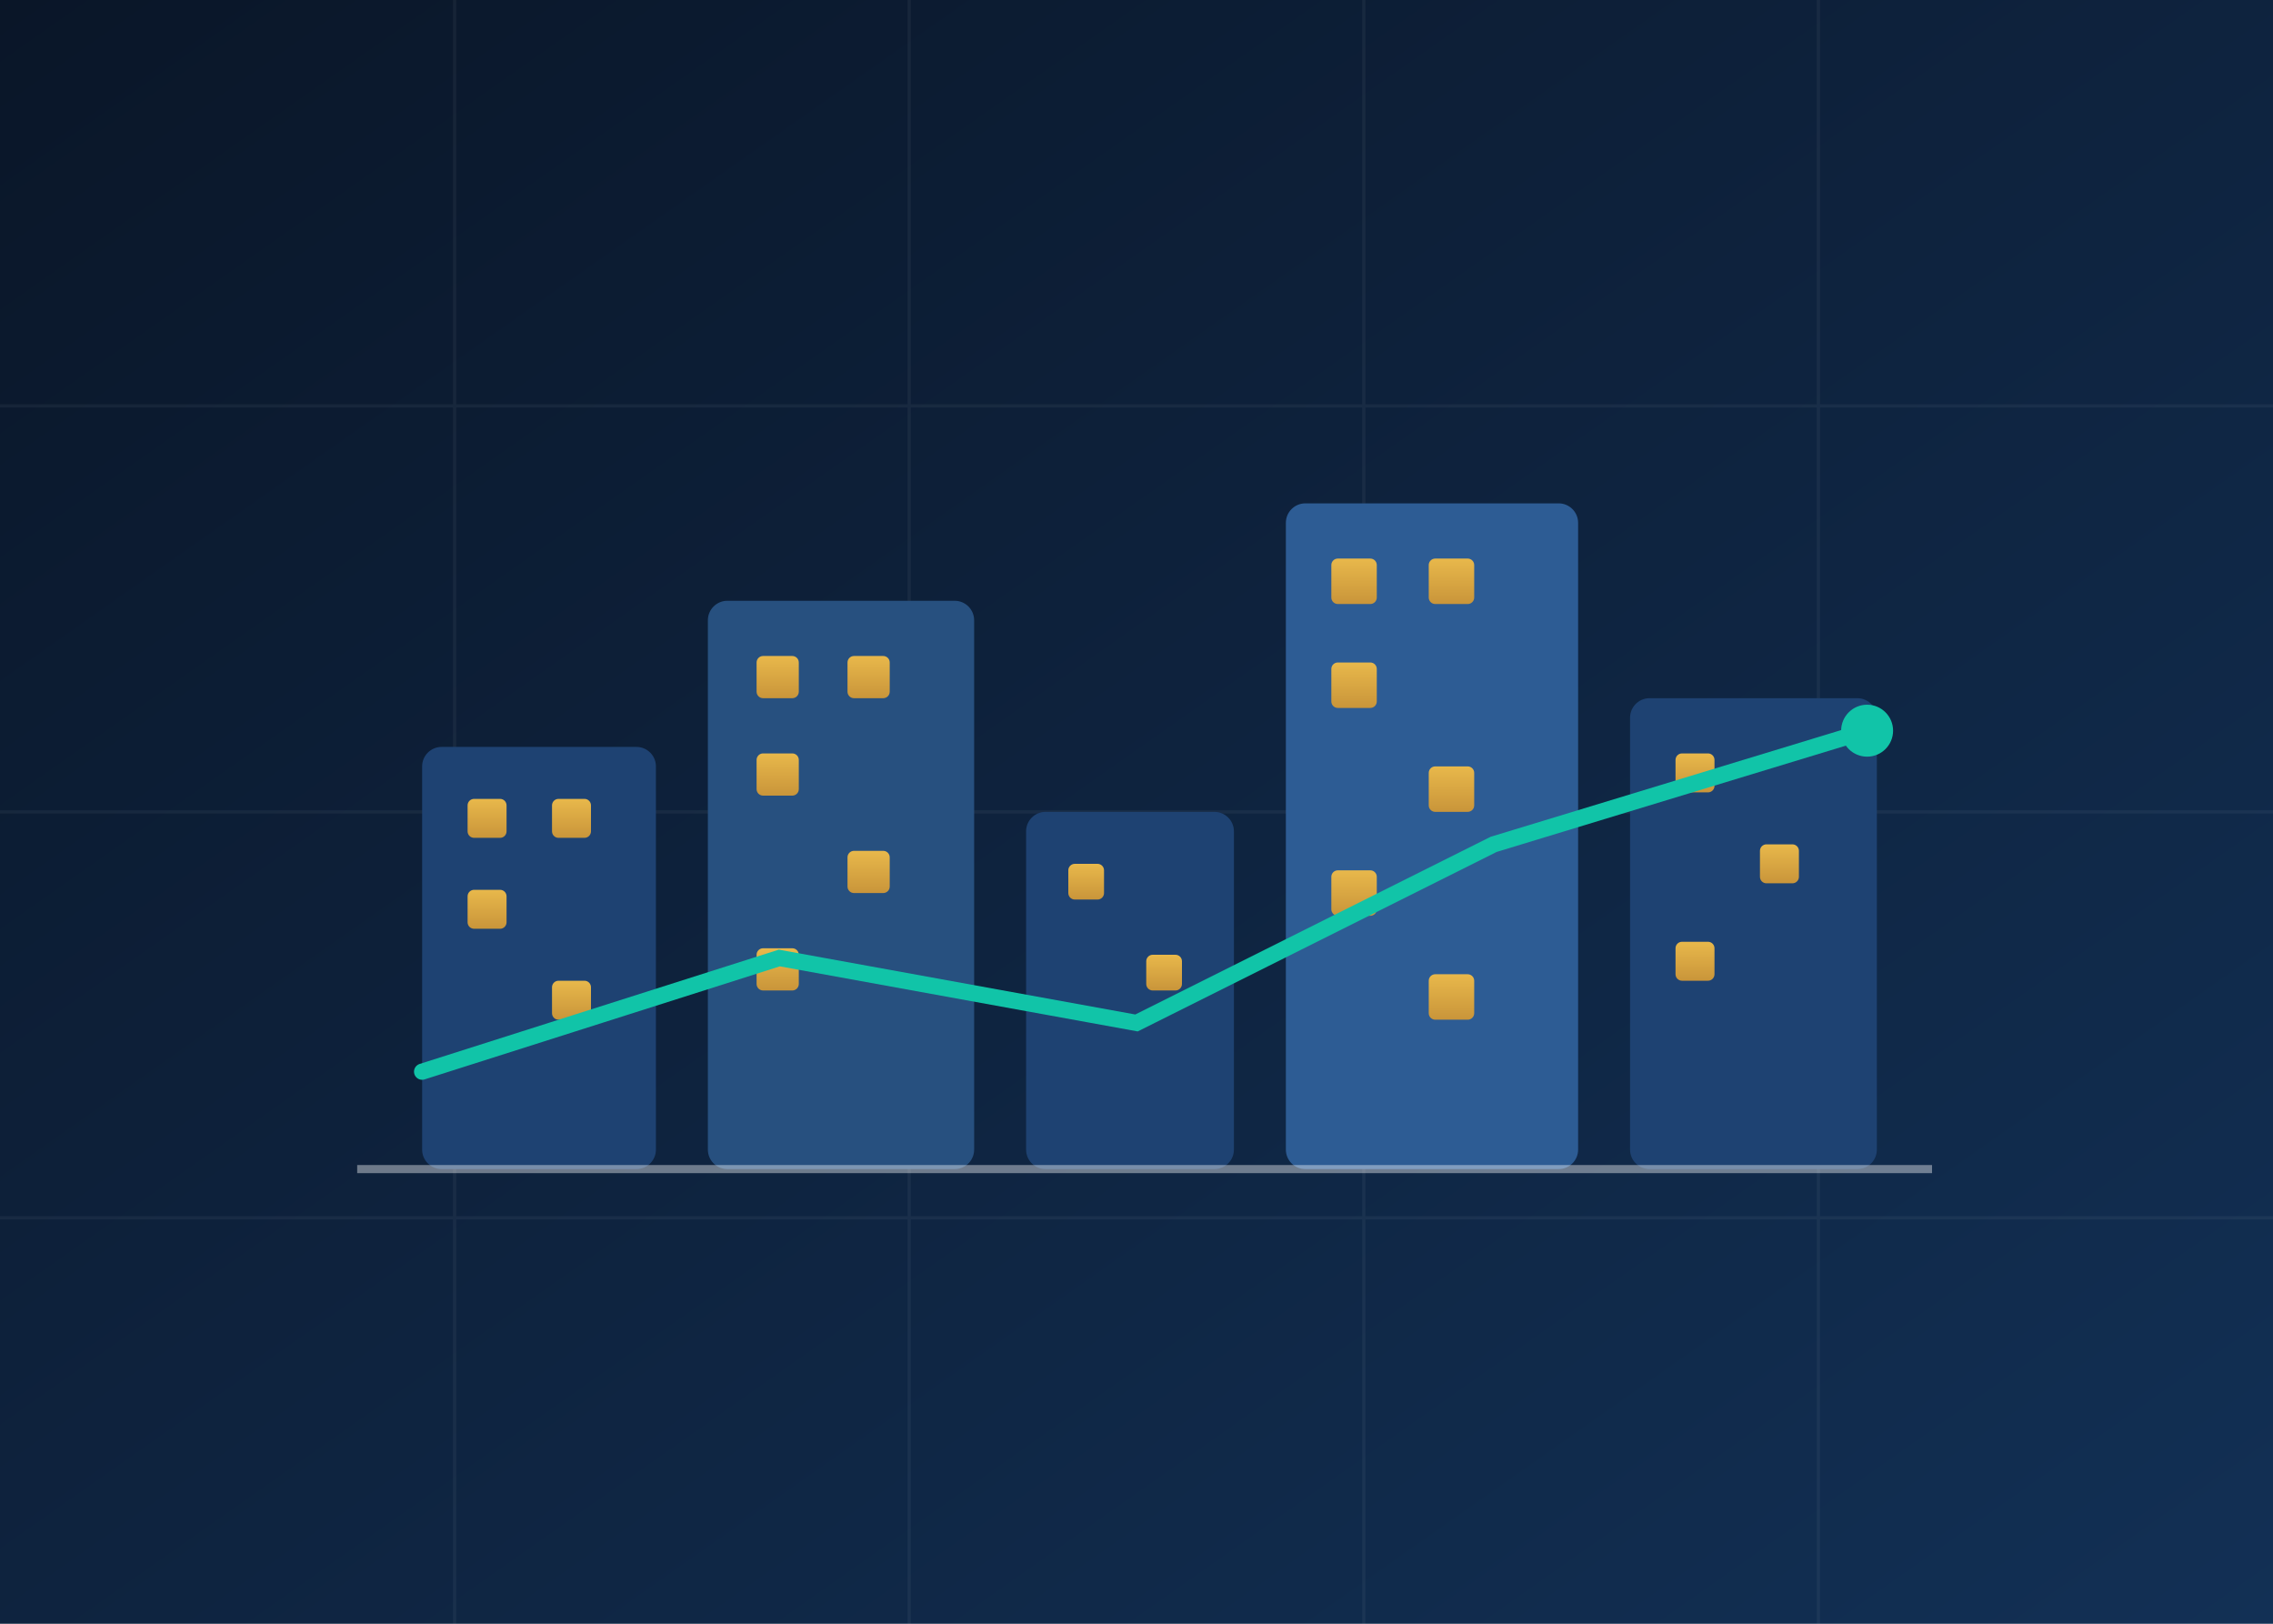
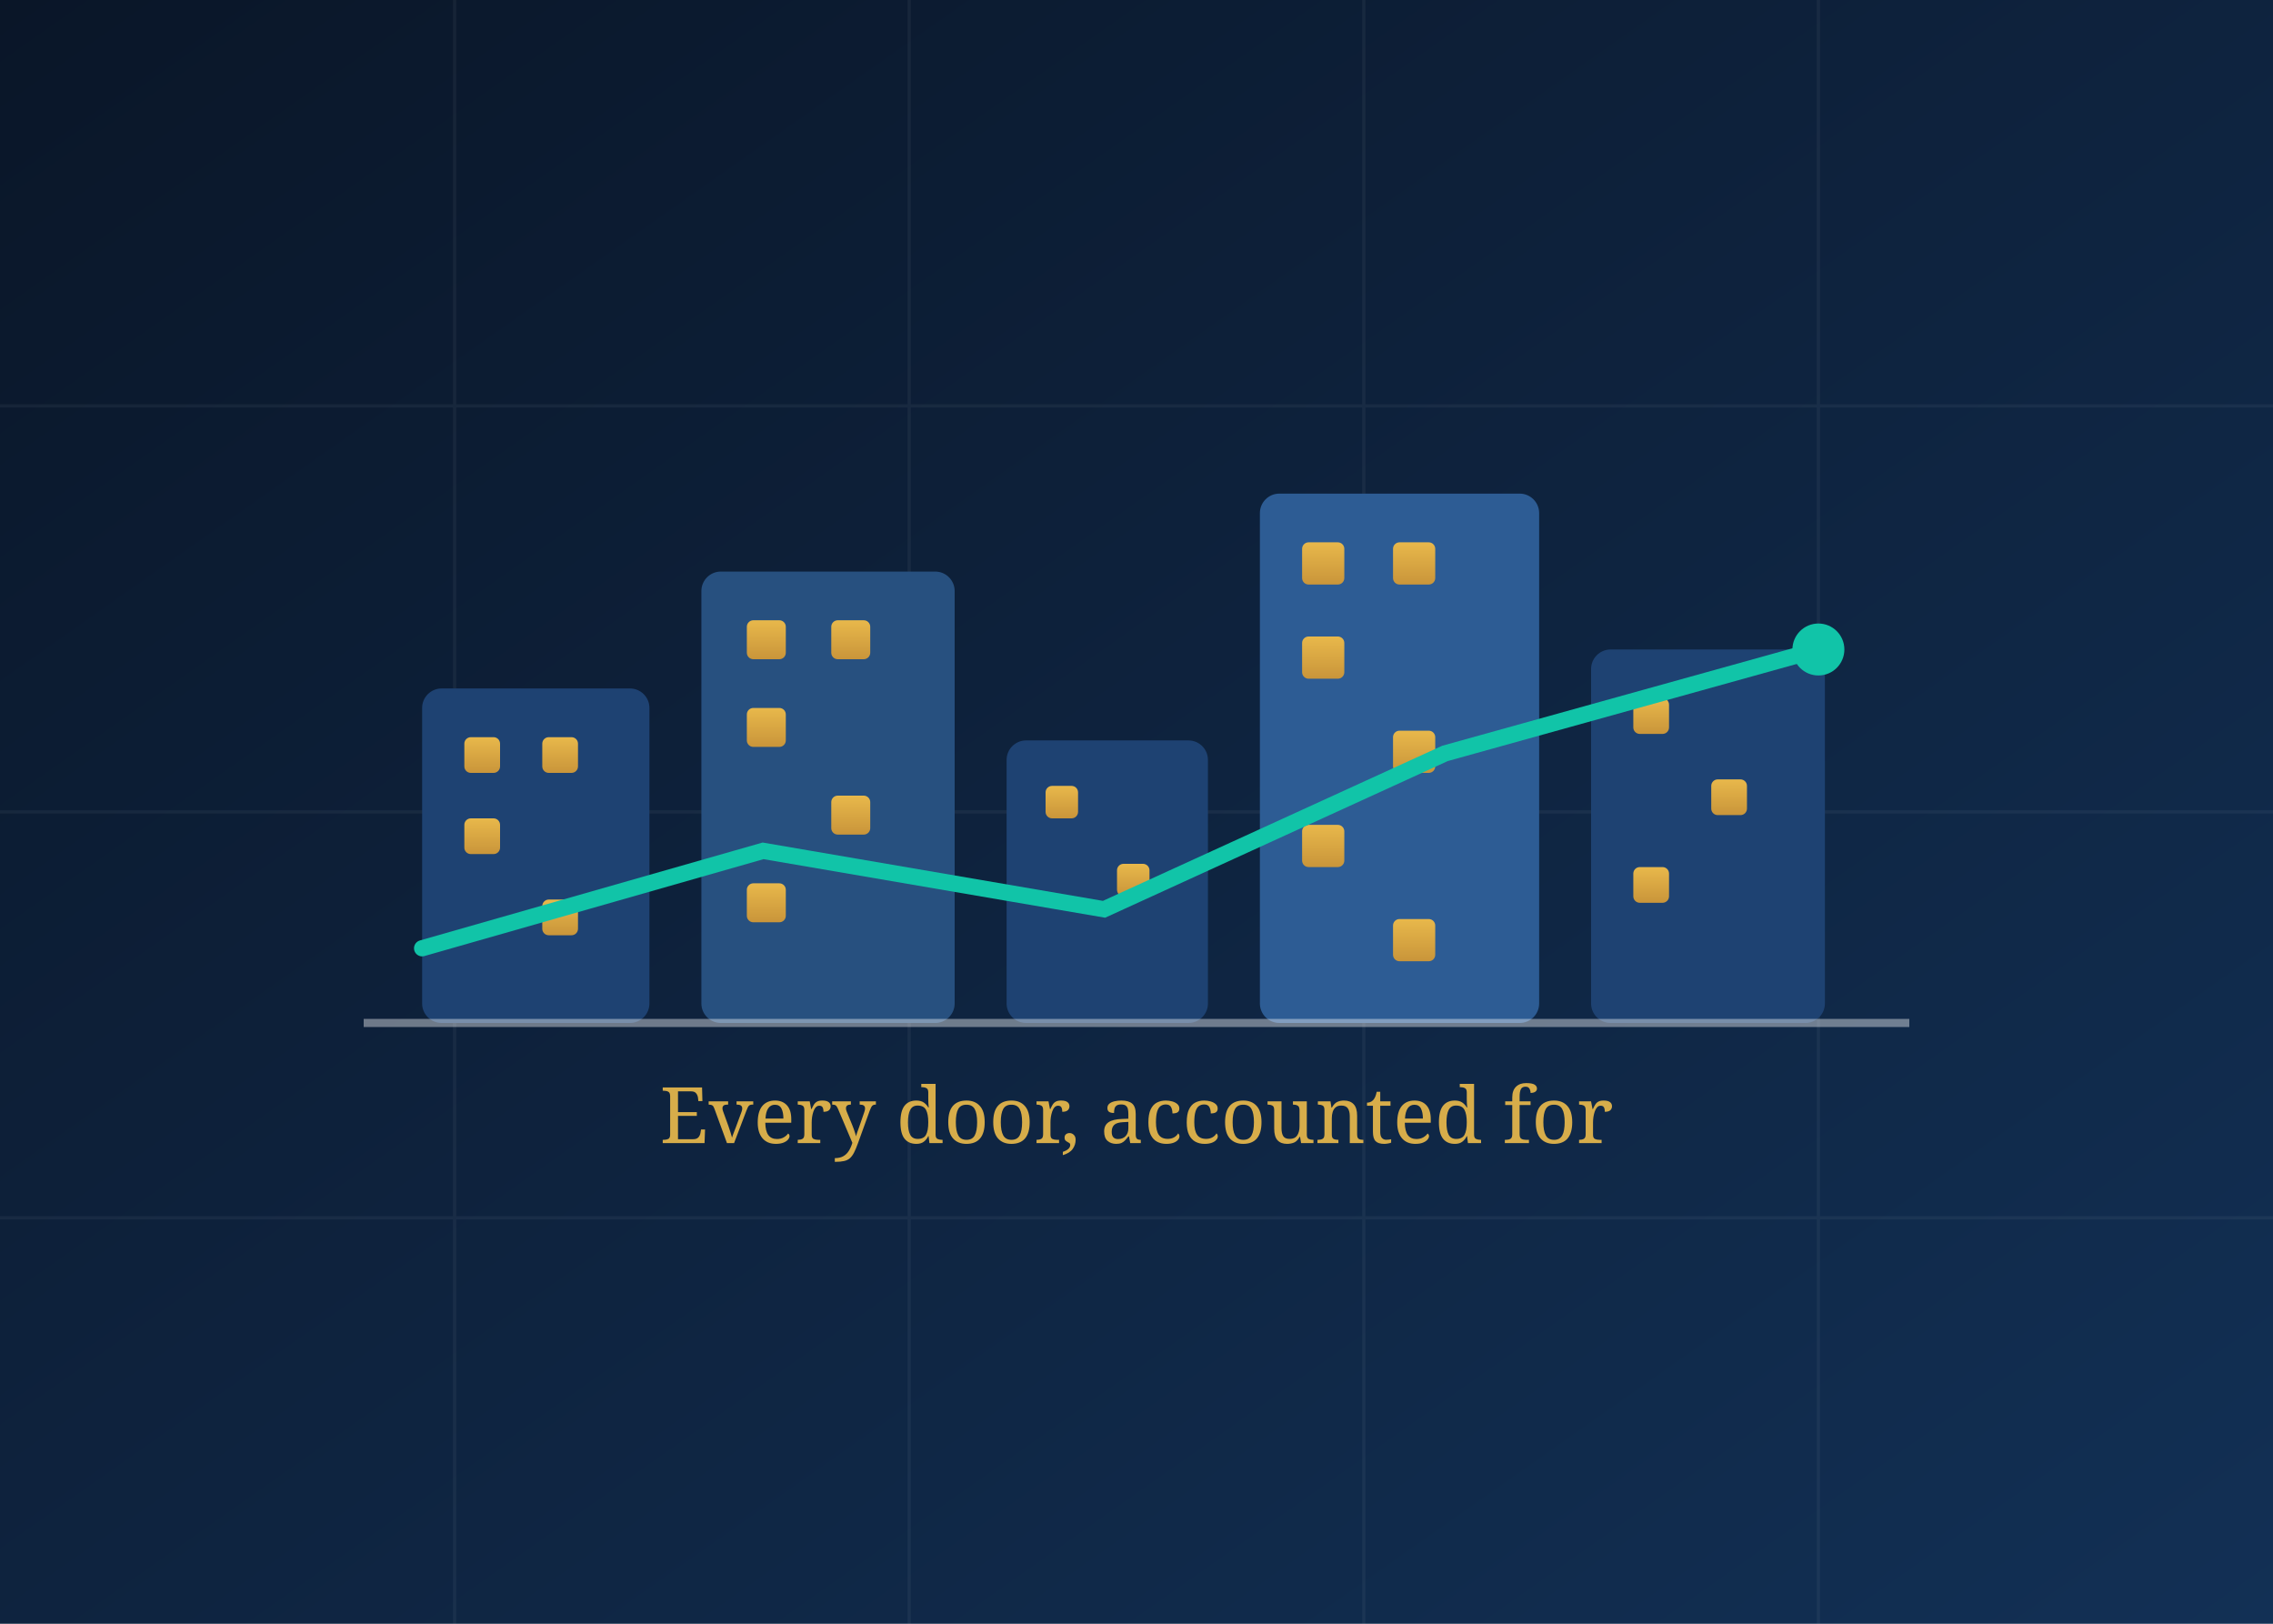
<svg xmlns="http://www.w3.org/2000/svg" viewBox="0 0 700 500" preserveAspectRatio="xMidYMid slice">
  <defs>
    <linearGradient id="bg2" x1="0" y1="0" x2="1" y2="1">
      <stop offset="0" stop-color="#0a1628" />
      <stop offset="1" stop-color="#123055" />
    </linearGradient>
    <linearGradient id="gold2" x1="0" y1="0" x2="0" y2="1">
      <stop offset="0" stop-color="#e8b84b" />
      <stop offset="1" stop-color="#c9953a" />
    </linearGradient>
  </defs>
  <rect width="700" height="500" fill="url(#bg2)" />
  <g stroke="#ffffff" stroke-opacity="0.05">
    <path d="M0 125h700M0 250h700M0 375h700M140 0v500M280 0v500M420 0v500M560 0v500" />
  </g>
  <g>
-     <rect x="130" y="230" width="72" height="130" rx="6" fill="#1e4272" />
-     <rect x="218" y="185" width="82" height="175" rx="6" fill="#27507f" />
-     <rect x="316" y="250" width="64" height="110" rx="6" fill="#1e4272" />
-     <rect x="396" y="155" width="90" height="205" rx="6" fill="#2d5c94" />
-     <rect x="502" y="215" width="76" height="145" rx="6" fill="#1e4272" />
+     <rect x="130" y="212" width="70" height="103" rx="6" fill="#1e4272" />
+     <rect x="216" y="176" width="78" height="139" rx="6" fill="#27507f" />
+     <rect x="310" y="228" width="62" height="87" rx="6" fill="#1e4272" />
+     <rect x="388" y="152" width="86" height="163" rx="6" fill="#2d5c94" />
+     <rect x="490" y="200" width="72" height="115" rx="6" fill="#1e4272" />
  </g>
  <g fill="url(#gold2)">
-     <rect x="144" y="246" width="12" height="12" rx="2" />
-     <rect x="170" y="246" width="12" height="12" rx="2" />
-     <rect x="144" y="274" width="12" height="12" rx="2" />
-     <rect x="170" y="302" width="12" height="12" rx="2" />
-     <rect x="233" y="202" width="13" height="13" rx="2" />
-     <rect x="261" y="202" width="13" height="13" rx="2" />
-     <rect x="233" y="232" width="13" height="13" rx="2" />
-     <rect x="261" y="262" width="13" height="13" rx="2" />
-     <rect x="233" y="292" width="13" height="13" rx="2" />
-     <rect x="329" y="266" width="11" height="11" rx="2" />
-     <rect x="353" y="294" width="11" height="11" rx="2" />
-     <rect x="410" y="172" width="14" height="14" rx="2" />
-     <rect x="440" y="172" width="14" height="14" rx="2" />
-     <rect x="410" y="204" width="14" height="14" rx="2" />
-     <rect x="440" y="236" width="14" height="14" rx="2" />
-     <rect x="410" y="268" width="14" height="14" rx="2" />
-     <rect x="440" y="300" width="14" height="14" rx="2" />
-     <rect x="516" y="232" width="12" height="12" rx="2" />
-     <rect x="542" y="260" width="12" height="12" rx="2" />
-     <rect x="516" y="290" width="12" height="12" rx="2" />
+     <rect x="143" y="227" width="11" height="11" rx="2" />
+     <rect x="167" y="227" width="11" height="11" rx="2" />
+     <rect x="143" y="252" width="11" height="11" rx="2" />
+     <rect x="167" y="277" width="11" height="11" rx="2" />
+     <rect x="230" y="191" width="12" height="12" rx="2" />
+     <rect x="256" y="191" width="12" height="12" rx="2" />
+     <rect x="230" y="218" width="12" height="12" rx="2" />
+     <rect x="256" y="245" width="12" height="12" rx="2" />
+     <rect x="230" y="272" width="12" height="12" rx="2" />
+     <rect x="322" y="242" width="10" height="10" rx="2" />
+     <rect x="344" y="266" width="10" height="10" rx="2" />
+     <rect x="401" y="167" width="13" height="13" rx="2" />
+     <rect x="429" y="167" width="13" height="13" rx="2" />
+     <rect x="401" y="196" width="13" height="13" rx="2" />
+     <rect x="429" y="225" width="13" height="13" rx="2" />
+     <rect x="401" y="254" width="13" height="13" rx="2" />
+     <rect x="429" y="283" width="13" height="13" rx="2" />
+     <rect x="503" y="215" width="11" height="11" rx="2" />
+     <rect x="527" y="240" width="11" height="11" rx="2" />
+     <rect x="503" y="267" width="11" height="11" rx="2" />
  </g>
-   <path d="M110 360 H595" stroke="#ffffff" stroke-opacity="0.4" stroke-width="2.5" />
-   <path d="M130 330 L240 295 L350 315 L460 260 L575 225" stroke="#11c4a8" stroke-width="5" fill="none" stroke-linecap="round" />
-   <circle cx="575" cy="225" r="8" fill="#11c4a8" />
+   <path d="M112 315 H588" stroke="#ffffff" stroke-opacity="0.4" stroke-width="2.5" />
+   <path d="M130 292 L235 262 L340 280 L445 232 L560 200" stroke="#11c4a8" stroke-width="5" fill="none" stroke-linecap="round" />
+   <circle cx="560" cy="200" r="8" fill="#11c4a8" />
+   <text x="350" y="352" text-anchor="middle" font-family="Georgia, serif" fill="#e8b84b" font-size="24" opacity="0.92">Every door, accounted for</text>
</svg>
